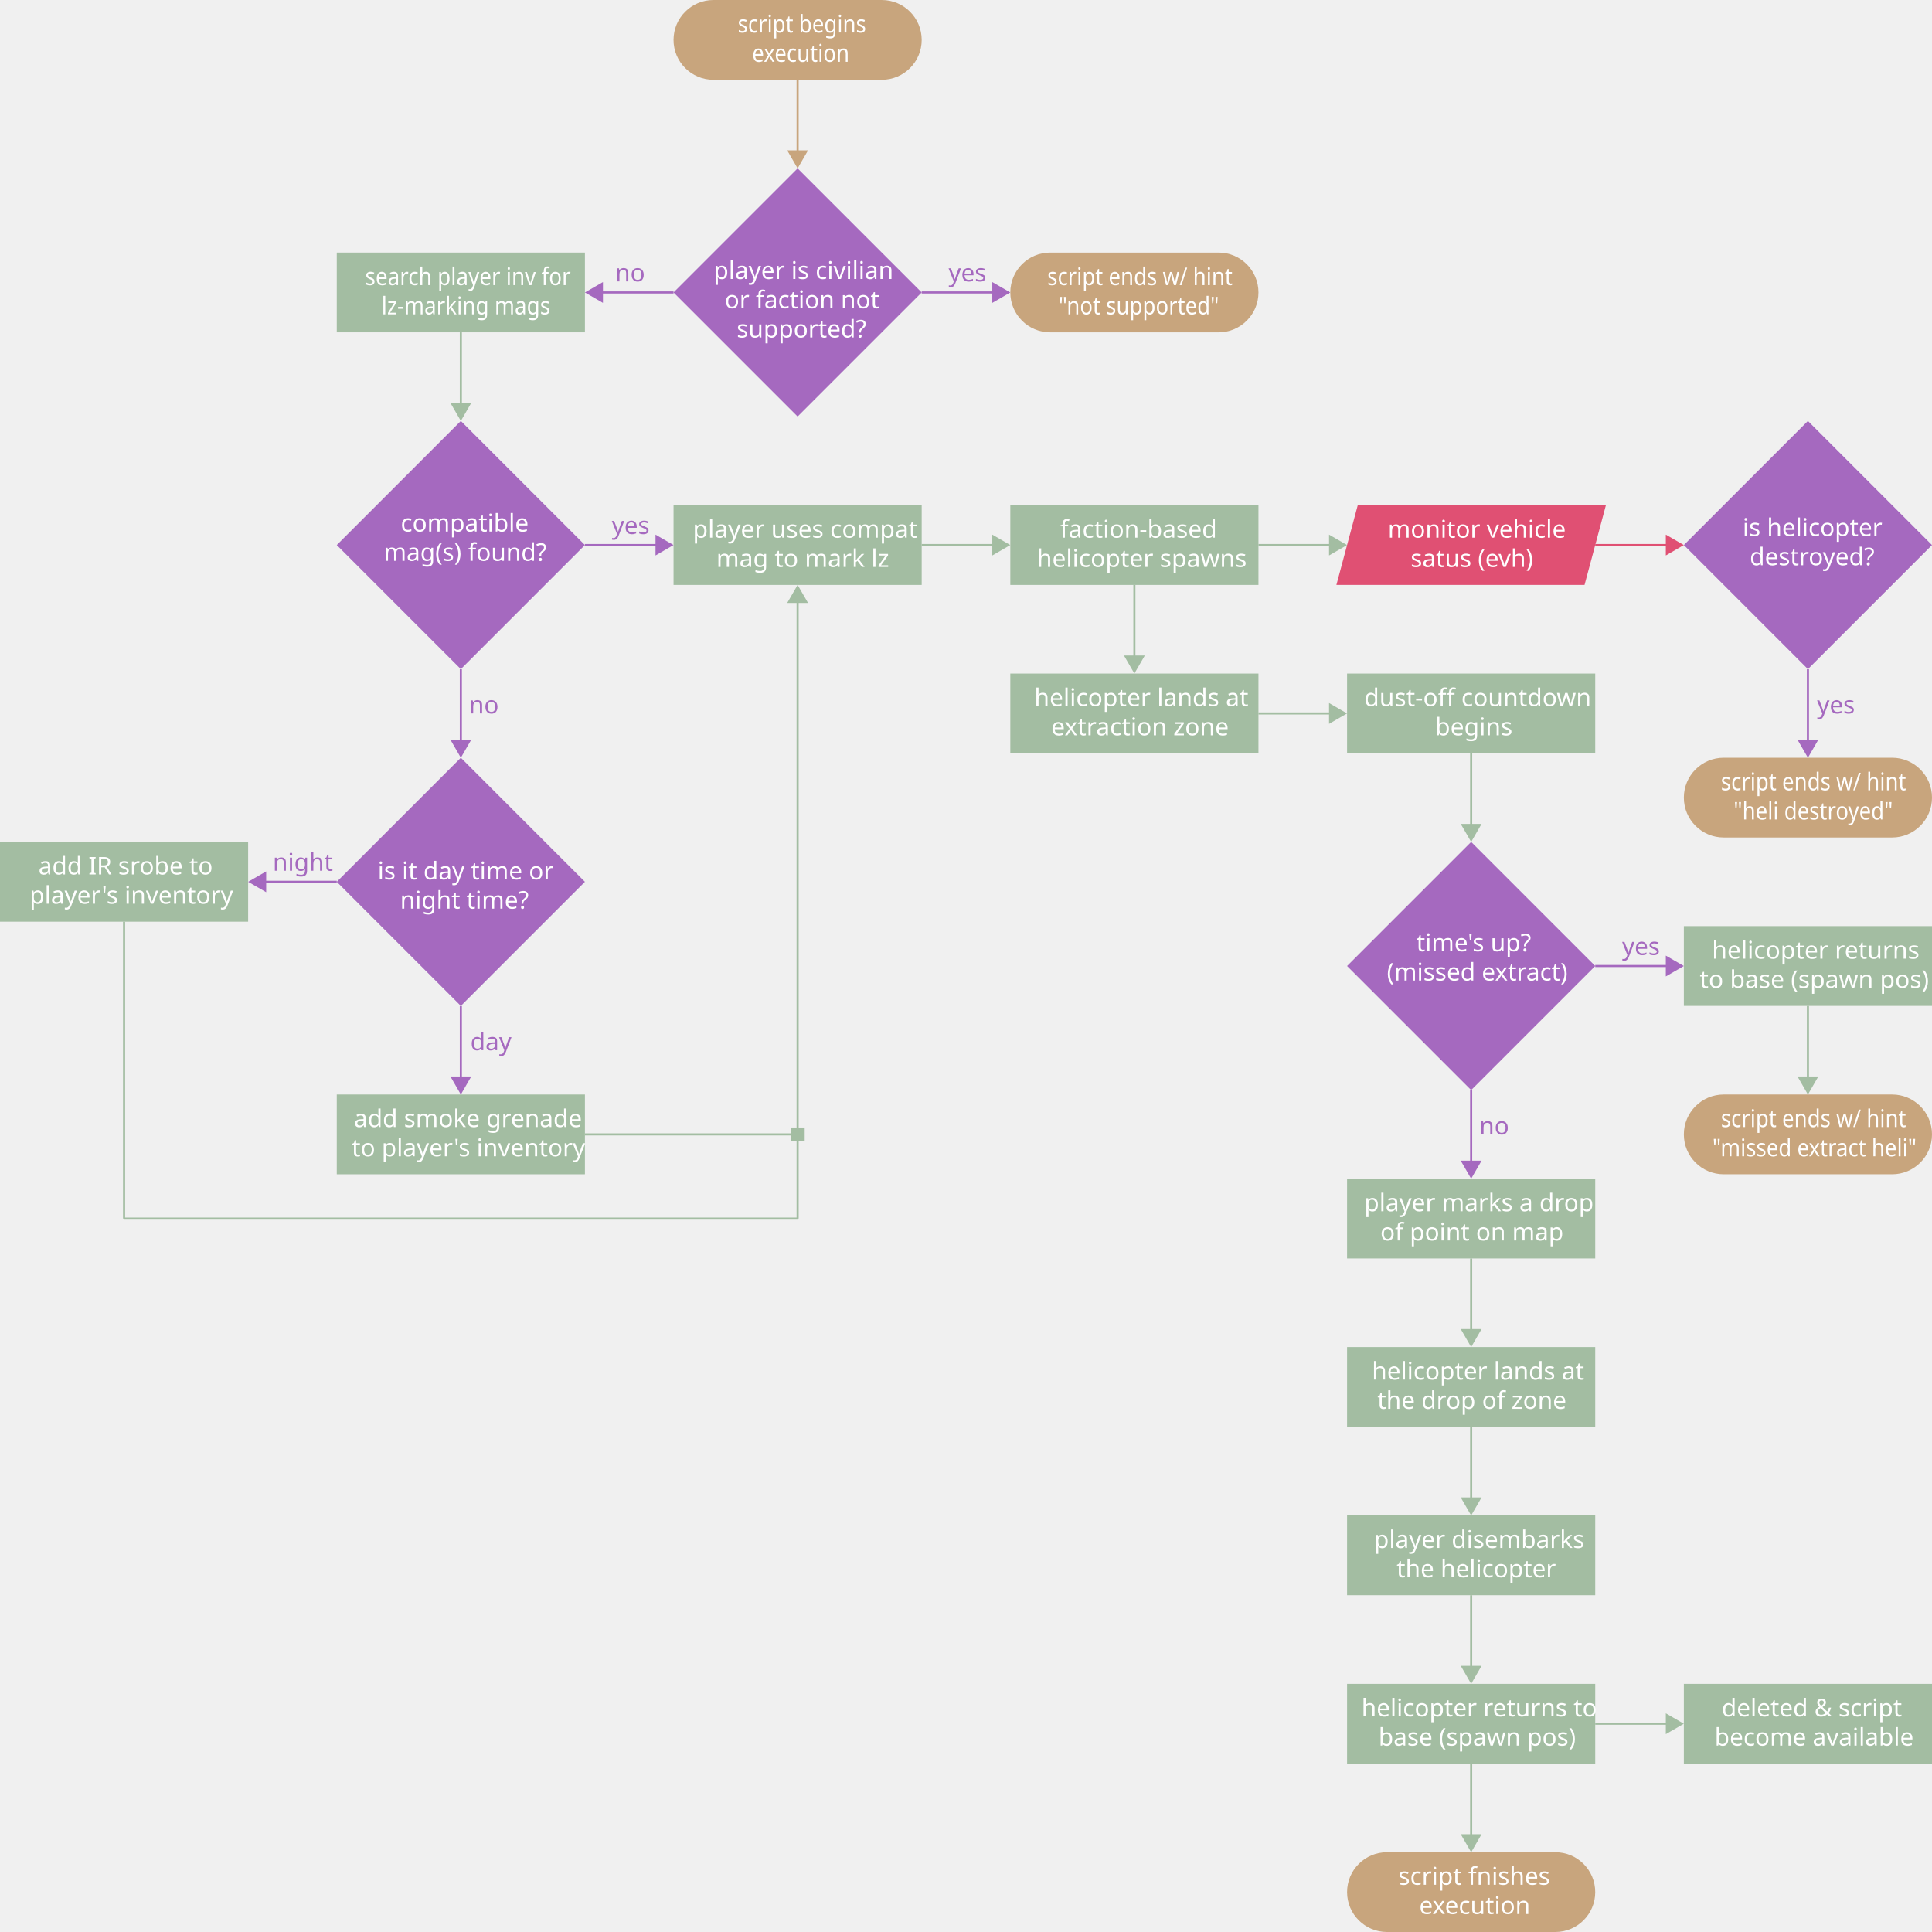
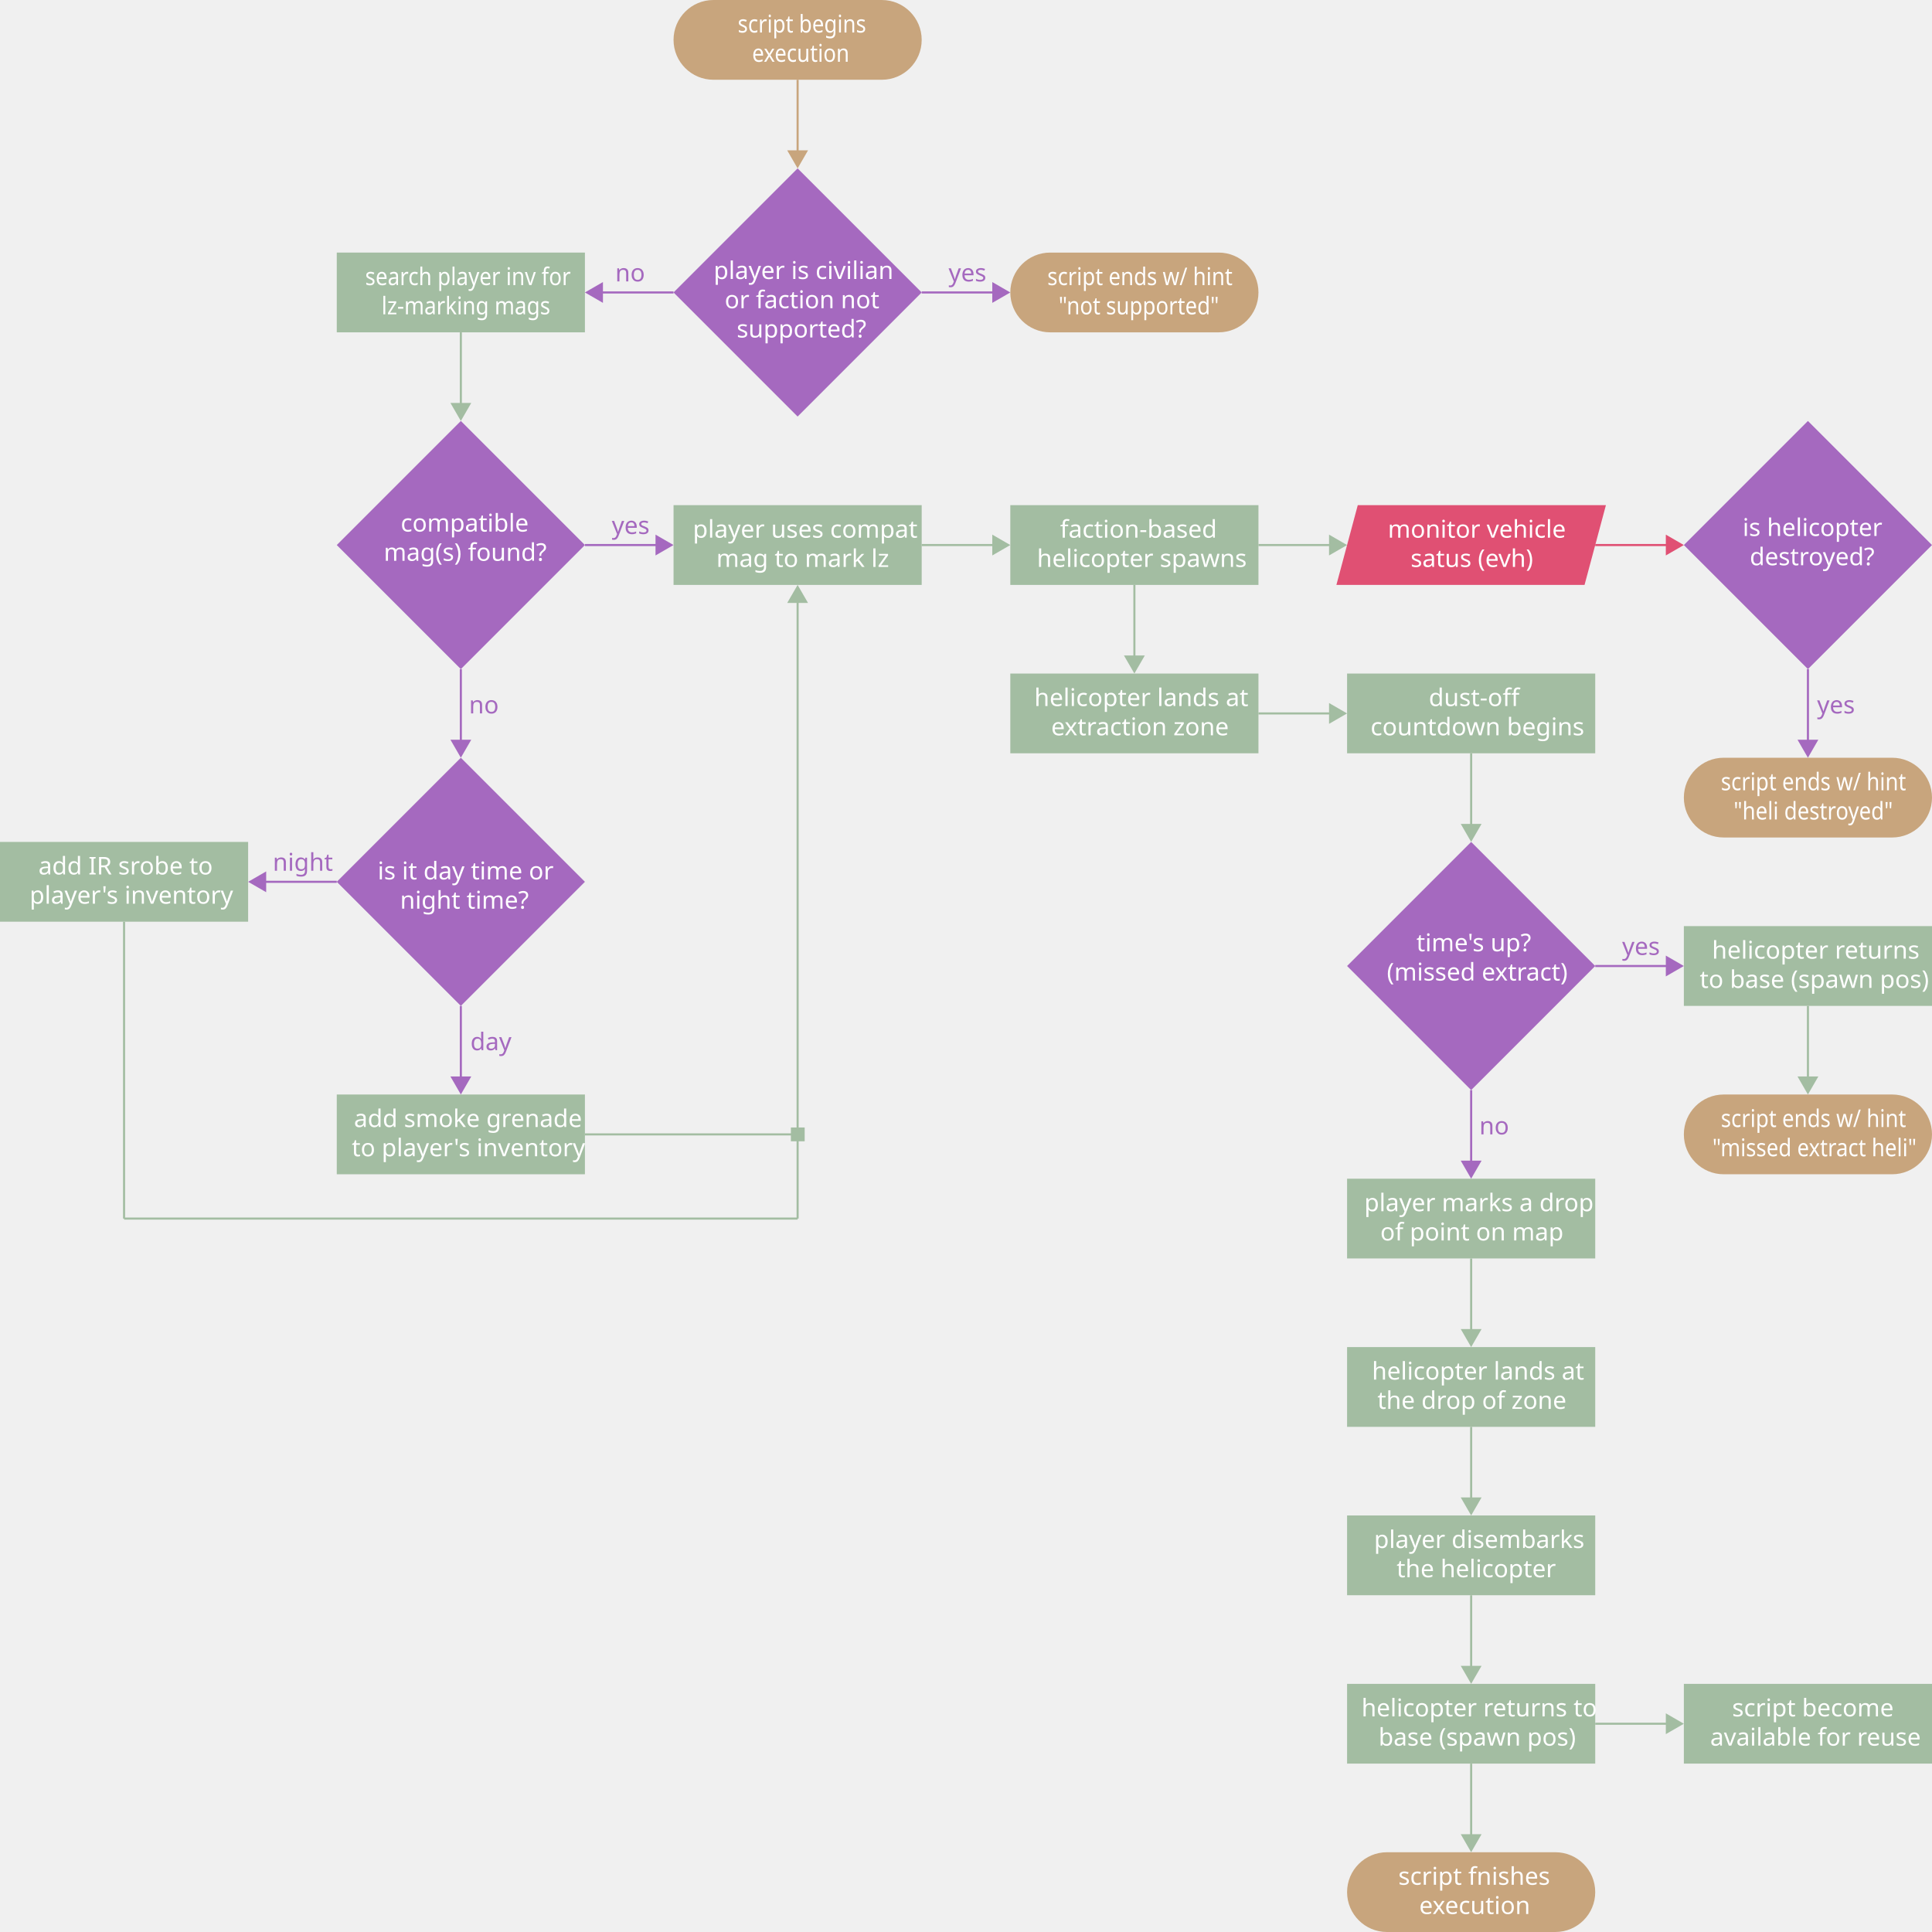
<svg xmlns="http://www.w3.org/2000/svg" viewBox="0 0 462.619 462.619">
  <defs>
    <style>.a,.d,.f,.h{fill:none;stroke-miterlimit:10;stroke-width:0.5px;}.a{stroke:#c8a57d;}.b{fill:#c8a57d;}.c,.j{fill:#a569bf;}.d{stroke:#a569bf;}.e{fill:#a3bda2;}.f{stroke:#a3bda2;}.g{fill:#e05073;}.h{stroke:#e05073;}.i,.j{font-size:5.836px;font-family:SegoeUI, Segoe UI;}.i{fill:#fff;}</style>
  </defs>
  <line class="a" x1="190.99" y1="19.099" x2="190.99" y2="36.732" />
  <polygon class="b" points="188.496 36.003 190.989 40.32 193.482 36.003 188.496 36.003" />
  <rect class="b" x="161.28" width="59.419" height="19.099" rx="9.549" />
  <rect class="c" x="172.024" y="52.205" width="42.016" height="42.016" transform="translate(2.726 154.754) rotate(-45)" />
  <line class="d" x1="220.699" y1="70.029" x2="238.332" y2="70.029" />
  <polygon class="c" points="237.603 72.523 241.92 70.03 237.603 67.537 237.603 72.523" />
  <rect class="b" x="241.92" y="60.48" width="59.419" height="19.099" rx="9.549" />
  <line class="d" x1="161.28" y1="70.029" x2="143.647" y2="70.029" />
  <polygon class="c" points="144.376 67.536 140.059 70.029 144.376 72.522 144.376 67.536" />
  <rect class="e" x="80.64" y="60.48" width="59.419" height="19.099" />
  <line class="f" x1="110.349" y1="79.579" x2="110.349" y2="97.212" />
  <polygon class="e" points="107.856 96.483 110.349 100.8 112.842 96.483 107.856 96.483" />
  <rect class="c" x="91.384" y="112.685" width="42.016" height="42.016" transform="translate(-63.659 115.447) rotate(-45)" />
  <line class="d" x1="140.059" y1="130.51" x2="157.692" y2="130.51" />
  <polygon class="c" points="156.963 133.003 161.28 130.51 156.963 128.017 156.963 133.003" />
  <line class="f" x1="220.699" y1="130.51" x2="238.332" y2="130.51" />
  <polygon class="e" points="237.603 133.003 241.92 130.51 237.603 128.017 237.603 133.003" />
  <rect class="e" x="161.28" y="120.96" width="59.419" height="19.099" />
  <rect class="e" x="241.92" y="120.96" width="59.419" height="19.099" />
  <line class="f" x1="301.339" y1="130.51" x2="318.972" y2="130.51" />
  <polygon class="e" points="318.243 133.003 322.56 130.51 318.243 128.017 318.243 133.003" />
  <polygon class="g" points="379.42 140.059 320.001 140.059 325.119 120.96 384.538 120.96 379.42 140.059" />
  <rect class="c" x="413.944" y="112.685" width="42.016" height="42.016" transform="translate(30.817 343.532) rotate(-45)" />
  <line class="h" x1="381.979" y1="130.51" x2="399.612" y2="130.51" />
  <polygon class="g" points="398.883 133.003 403.2 130.51 398.883 128.017 398.883 133.003" />
  <line class="d" x1="432.91" y1="160.219" x2="432.91" y2="177.852" />
  <polygon class="c" points="430.416 177.123 432.909 181.44 435.402 177.123 430.416 177.123" />
  <rect class="b" x="403.2" y="181.44" width="59.419" height="19.099" rx="9.549" />
  <line class="f" x1="271.63" y1="140.059" x2="271.63" y2="157.692" />
  <polygon class="e" points="269.136 156.963 271.629 161.28 274.122 156.963 269.136 156.963" />
  <rect class="e" x="241.92" y="161.28" width="59.419" height="19.099" />
  <line class="f" x1="301.339" y1="170.83" x2="318.972" y2="170.83" />
  <polygon class="e" points="318.243 173.323 322.56 170.83 318.243 168.337 318.243 173.323" />
  <rect class="e" x="322.56" y="161.28" width="59.419" height="19.099" />
  <line class="f" x1="352.27" y1="180.379" x2="352.27" y2="198.012" />
  <polygon class="e" points="349.776 197.283 352.269 201.6 354.762 197.283 349.776 197.283" />
  <rect class="c" x="333.304" y="213.485" width="42.016" height="42.016" transform="translate(-64.079 316.034) rotate(-45)" />
  <line class="d" x1="381.979" y1="231.31" x2="399.612" y2="231.31" />
  <polygon class="c" points="398.883 233.803 403.2 231.31 398.883 228.817 398.883 233.803" />
  <rect class="e" x="403.2" y="221.76" width="59.419" height="19.099" />
  <line class="f" x1="432.91" y1="240.859" x2="432.91" y2="258.492" />
  <polygon class="e" points="430.416 257.763 432.909 262.08 435.402 257.763 430.416 257.763" />
  <rect class="b" x="403.2" y="262.08" width="59.419" height="19.099" rx="9.549" />
  <line class="d" x1="352.27" y1="261.019" x2="352.27" y2="278.652" />
  <polygon class="c" points="349.776 277.923 352.269 282.24 354.762 277.923 349.776 277.923" />
  <rect class="e" x="322.56" y="282.24" width="59.419" height="19.099" />
  <line class="f" x1="352.27" y1="301.339" x2="352.27" y2="318.972" />
  <polygon class="e" points="349.776 318.243 352.269 322.56 354.762 318.243 349.776 318.243" />
  <rect class="e" x="322.56" y="322.56" width="59.419" height="19.099" />
  <line class="f" x1="352.27" y1="341.659" x2="352.27" y2="359.292" />
  <polygon class="e" points="349.776 358.563 352.269 362.88 354.762 358.563 349.776 358.563" />
  <rect class="e" x="322.56" y="362.88" width="59.419" height="19.099" />
  <line class="f" x1="352.27" y1="381.979" x2="352.27" y2="399.612" />
  <polygon class="e" points="349.776 398.883 352.269 403.2 354.762 398.883 349.776 398.883" />
  <rect class="e" x="322.56" y="403.2" width="59.419" height="19.099" />
  <line class="f" x1="381.979" y1="412.75" x2="399.612" y2="412.75" />
  <polygon class="e" points="398.883 415.243 403.2 412.75 398.883 410.257 398.883 415.243" />
  <rect class="e" x="403.2" y="403.2" width="59.419" height="19.099" />
  <line class="f" x1="352.27" y1="422.299" x2="352.27" y2="439.932" />
  <polygon class="e" points="349.776 439.203 352.269 443.52 354.762 439.203 349.776 439.203" />
  <rect class="b" x="322.56" y="443.52" width="59.419" height="19.099" rx="9.549" />
  <line class="d" x1="110.349" y1="160.219" x2="110.349" y2="177.852" />
  <polygon class="c" points="107.856 177.123 110.349 181.44 112.842 177.123 107.856 177.123" />
  <rect class="c" x="91.384" y="193.325" width="42.016" height="42.016" transform="translate(-120.68 139.066) rotate(-45)" />
  <line class="d" x1="63.007" y1="211.15" x2="80.64" y2="211.15" />
  <polygon class="c" points="63.736 213.643 59.419 211.15 63.736 208.657 63.736 213.643" />
  <line class="d" x1="110.349" y1="240.859" x2="110.349" y2="258.492" />
  <polygon class="c" points="107.856 257.763 110.349 262.08 112.842 257.763 107.856 257.763" />
  <rect class="e" y="201.6" width="59.419" height="19.099" />
  <rect class="e" x="80.64" y="262.08" width="59.419" height="19.099" />
  <line class="f" x1="29.709" y1="220.699" x2="29.709" y2="291.79" />
  <line class="f" x1="190.99" y1="291.79" x2="29.709" y2="291.79" />
  <line class="f" x1="190.99" y1="291.79" x2="190.99" y2="143.647" />
  <polygon class="e" points="193.483 144.376 190.99 140.059 188.497 144.376 193.483 144.376" />
  <line class="f" x1="140.059" y1="271.63" x2="191.113" y2="271.63" />
  <rect class="e" x="189.38" y="269.979" width="3.301" height="3.301" />
  <text class="i" transform="translate(176.649 7.786) scale(0.876 1)">
    <tspan xml:space="preserve">script begins  </tspan>
    <tspan x="3.92" y="7.003">execution</tspan>
  </text>
  <text class="i" transform="translate(87.443 68.265) scale(0.884 1)">search player inv for <tspan x="4.427" y="7.003">lz-marking mags</tspan>
  </text>
  <text class="i" transform="translate(250.788 68.265) scale(0.876 1)">
    <tspan xml:space="preserve">script ends w/ hint  </tspan>
    <tspan x="3.072" y="7.003">"not supported"</tspan>
  </text>
  <text class="i" transform="translate(170.879 66.799)">player is civilian <tspan x="2.636" y="7.003">or faction not </tspan>
    <tspan x="5.525" y="14.006">supported?</tspan>
  </text>
  <text class="i" transform="translate(95.936 127.278)">compatible <tspan x="-4.052" y="7.003">mag(s) found?</tspan>
  </text>
  <text class="i" transform="translate(165.895 128.746) scale(1.009 1)">player uses compat <tspan x="5.569" y="7.003">mag to mark lz</tspan>
  </text>
  <text class="i" transform="translate(253.819 128.746) scale(1.009 1)">faction-based <tspan x="-5.477" y="7.003">helicopter spawns</tspan>
  </text>
  <text class="i" transform="translate(332.314 128.746)">monitor vehicle <tspan x="5.457" y="7.003">satus (evh)</tspan>
  </text>
  <text class="i" transform="translate(247.652 169.065) scale(1.009 1)">helicopter lands at <tspan x="4.001" y="7.003">extraction zone</tspan>
  </text>
  <text class="i" transform="translate(412.067 189.225) scale(0.876 1)">
    <tspan xml:space="preserve">script ends w/ hint  </tspan>
    <tspan x="3.483" y="7.003">"heli destroyed"</tspan>
  </text>
  <text class="i" transform="translate(409.928 229.546) scale(1.009 1)">helicopter returns <tspan x="-2.906" y="7.003">to base (spawn pos)</tspan>
  </text>
  <text class="i" transform="translate(412.067 269.865) scale(0.876 1)">
    <tspan xml:space="preserve">script ends w/ hint  </tspan>
    <tspan x="-2.321" y="7.003">"missed extract heli"</tspan>
  </text>
  <text class="i" transform="translate(326.669 290.025)">player marks a drop <tspan x="3.831" y="7.003">of point on map</tspan>
  </text>
  <text class="i" transform="translate(328.506 330.346)">helicopter lands at <tspan x="1.311" y="7.003">the drop of zone</tspan>
  </text>
  <text class="i" transform="translate(329.006 370.666)">player disembarks <tspan x="5.405" y="7.003">the helicopter</tspan>
  </text>
  <text class="i" transform="translate(325.996 410.986)">helicopter returns to <tspan x="4.089" y="7.003">base (spawn pos)</tspan>
  </text>
-   <text class="i" transform="translate(412.255 410.986)">deleted &amp; script <tspan x="-1.695" y="7.003">become available</tspan>
+   <text class="i" transform="translate(414.761 410.986)">script become <tspan x="-5.256" y="7.003">available for reuse</tspan>
  </text>
  <text class="i" transform="translate(334.829 451.306)">script fnishes <tspan x="4.994" y="7.003">execution</tspan>
  </text>
  <text class="i" transform="translate(84.754 269.865)">add smoke grenade <tspan x="-0.527" y="7.003">to player's inventory</tspan>
  </text>
  <text class="i" transform="translate(9.205 209.386)">
    <tspan xml:space="preserve">add IR srobe to  </tspan>
    <tspan x="-2.12" y="7.003">player's inventory</tspan>
  </text>
  <text class="i" transform="translate(90.438 210.571)">is it day time or <tspan x="5.353" y="7.003">night time?</tspan>
  </text>
  <text class="i" transform="translate(339.152 227.782)">time's up? <tspan x="-7.072" y="7.003">(missed extract)</tspan>
  </text>
  <text class="i" transform="translate(417.273 128.34)">is helicopter <tspan x="1.704" y="7.003">destroyed?</tspan>
  </text>
  <text class="j" transform="translate(227.133 67.377)">yes</text>
  <text class="j" transform="translate(147.309 67.377)">no</text>
  <text class="j" transform="translate(146.494 127.857)">yes</text>
  <text class="j" transform="translate(112.294 170.829)">no</text>
  <text class="j" transform="translate(65.313 208.497)">night</text>
  <text class="j" transform="translate(112.632 251.47)">day</text>
  <text class="j" transform="translate(435.1 170.829)">yes</text>
  <text class="j" transform="translate(388.414 228.657)">yes</text>
  <text class="j" transform="translate(354.214 271.63)">no</text>
-   <text class="i" transform="translate(326.643 169.065) scale(1.009 1)">dust-off countdown <tspan x="16.842" y="7.003">begins</tspan>
+   <text class="i" transform="translate(342.117 169.065) scale(1.009 1)">
+     <tspan xml:space="preserve">dust-off  </tspan>
+     <tspan x="-13.83" y="7.003">countdown begins</tspan>
  </text>
</svg>
